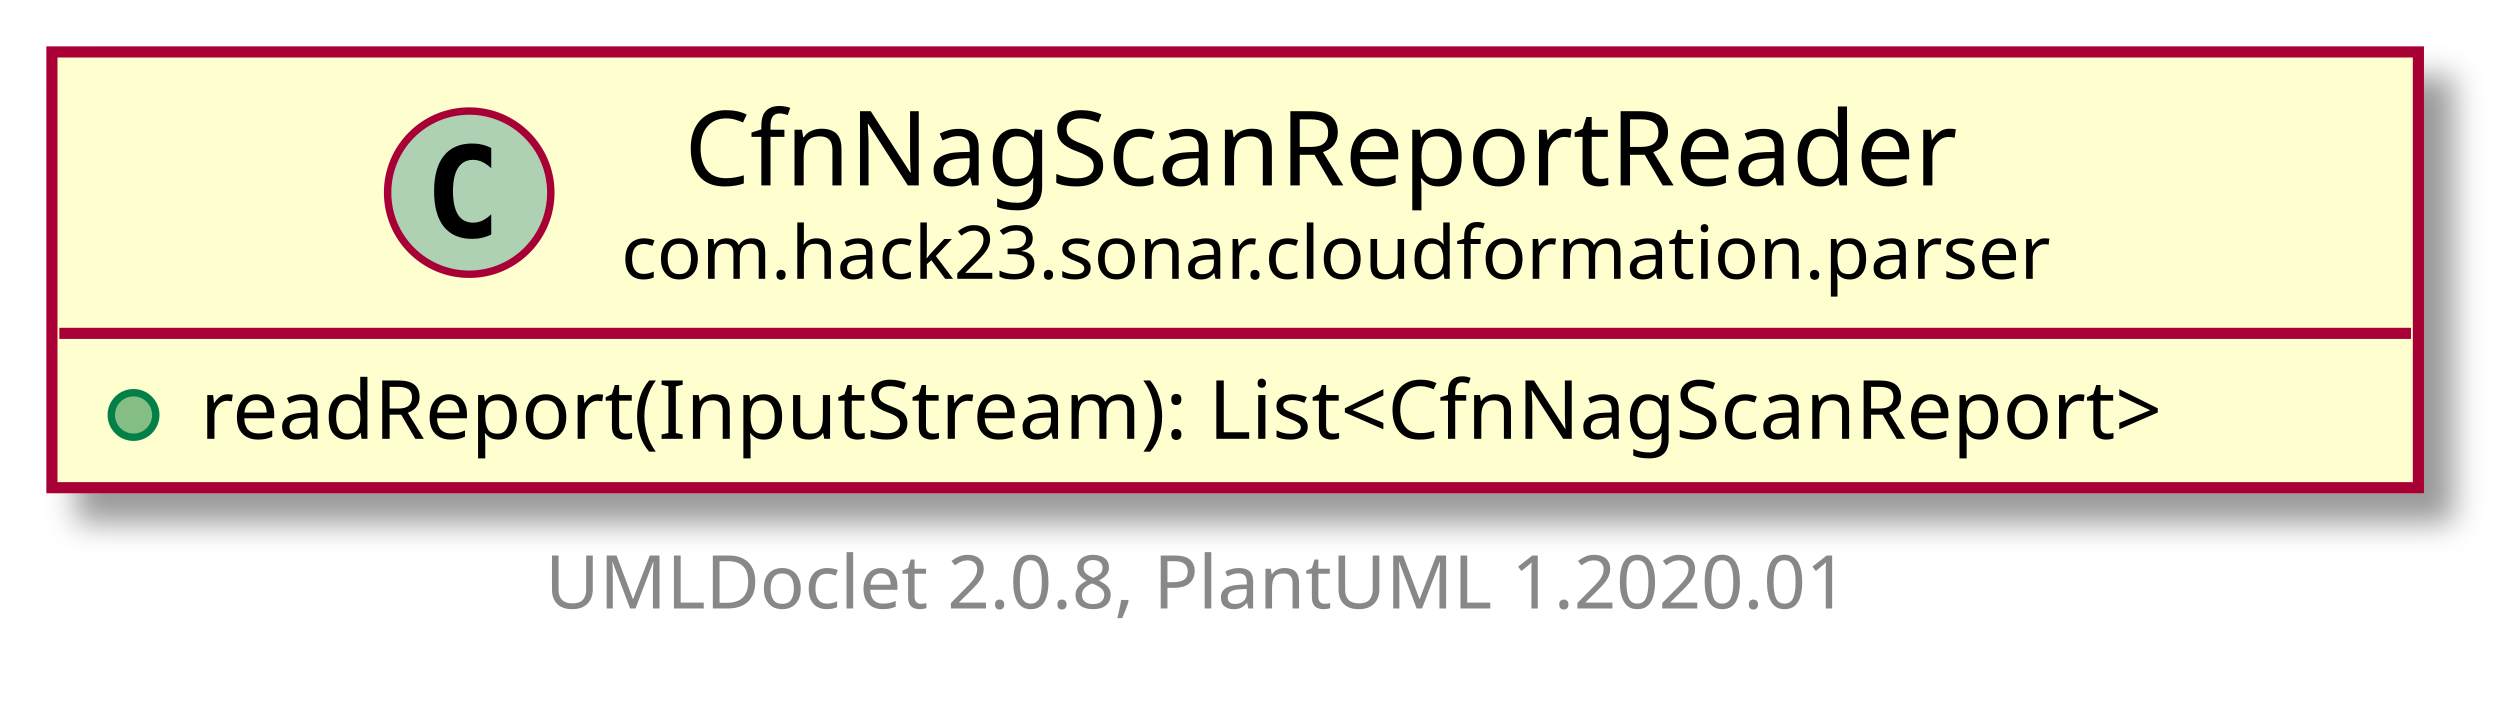
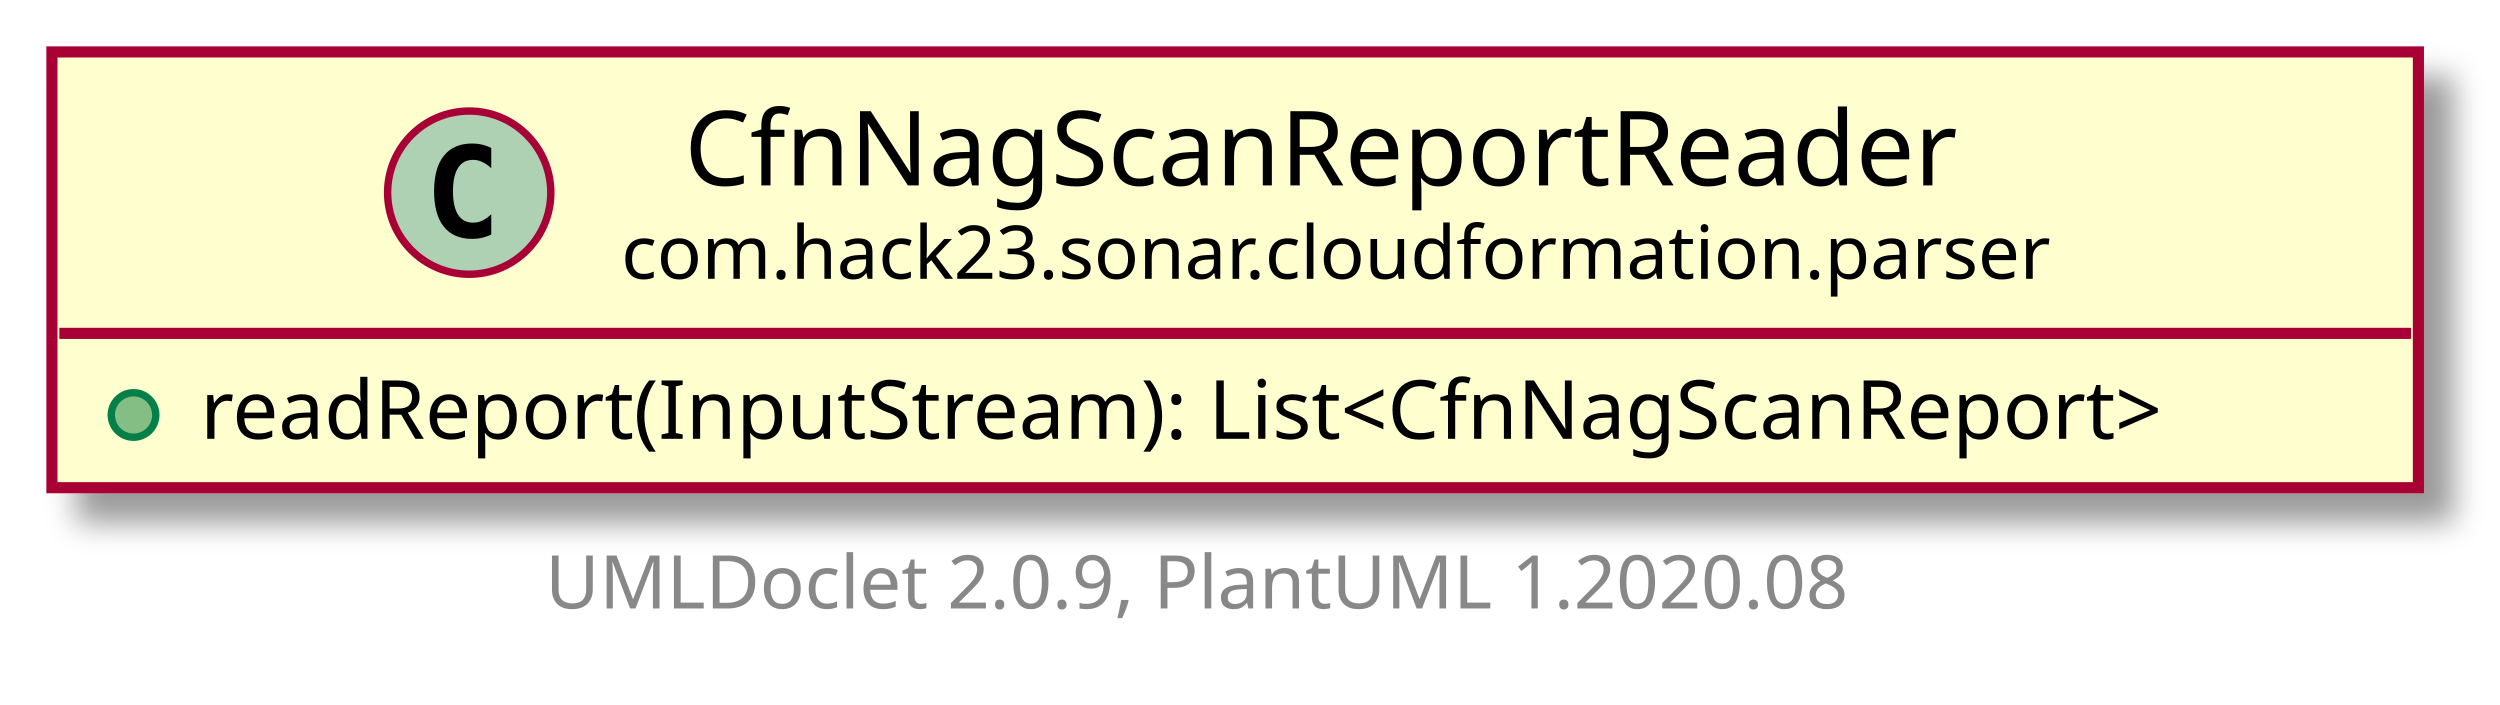
<svg xmlns="http://www.w3.org/2000/svg" xmlns:xlink="http://www.w3.org/1999/xlink" contentScriptType="application/ecmascript" contentStyleType="text/css" height="95px" preserveAspectRatio="none" style="width:337px;height:95px;" version="1.1" viewBox="0 0 337 95" width="337px" zoomAndPan="magnify">
  <defs>
-     <filter height="300%" id="f16m5qtrbjbx60" width="300%" x="-1" y="-1">
+     <filter height="300%" id="f8p5vhbtp2qsg" width="300%" x="-1" y="-1">
      <feGaussianBlur result="blurOut" stdDeviation="2.0" />
      <feColorMatrix in="blurOut" result="blurOut2" type="matrix" values="0 0 0 0 0 0 0 0 0 0 0 0 0 0 0 0 0 0 .4 0" />
      <feOffset dx="4.0" dy="4.0" in="blurOut2" result="blurOut3" />
      <feBlend in="SourceGraphic" in2="blurOut3" mode="normal" />
    </filter>
  </defs>
  <g>
    <a href="CfnNagScanReportReader.html" target="_top" title="CfnNagScanReportReader.html" xlink:actuate="onRequest" xlink:href="CfnNagScanReportReader.html" xlink:show="new" xlink:title="CfnNagScanReportReader.html" xlink:type="simple">
-       <rect fill="#FEFECE" filter="url(#f16m5qtrbjbx60)" height="58.742" id="com.hack23.sonar.cloudformation.parser.CfnNagScanReportReader" style="stroke: #A80036; stroke-width: 1.5;" width="319" x="7" y="7" />
+       <rect fill="#FEFECE" filter="url(#f8p5vhbtp2qsg)" height="58.742" id="com.hack23.sonar.cloudformation.parser.CfnNagScanReportReader" style="stroke: #A80036; stroke-width: 1.5;" width="319" x="7" y="7" />
      <ellipse cx="63.25" cy="25.969" fill="#ADD1B2" rx="11" ry="11" style="stroke: #A80036; stroke-width: 1.0;" />
      <path d="M66.219,31.609 Q65.641,31.906 65,32.047 Q64.359,32.203 63.656,32.203 Q61.156,32.203 59.828,30.562 Q58.516,28.906 58.516,25.781 Q58.516,22.656 59.828,21 Q61.156,19.344 63.656,19.344 Q64.359,19.344 65,19.5 Q65.656,19.656 66.219,19.953 L66.219,22.672 Q65.594,22.094 65,21.828 Q64.406,21.547 63.781,21.547 Q62.438,21.547 61.75,22.625 Q61.062,23.688 61.062,25.781 Q61.062,27.875 61.75,28.953 Q62.438,30.016 63.781,30.016 Q64.406,30.016 65,29.75 Q65.594,29.469 66.219,28.891 L66.219,31.609 Z " />
      <text fill="#000000" font-family="sans-serif" font-size="14" lengthAdjust="spacingAndGlyphs" textLength="181" x="92.25" y="24.995">CfnNagScanReportReader</text>
      <text fill="#000000" font-family="sans-serif" font-size="10" lengthAdjust="spacingAndGlyphs" textLength="198" x="83.75" y="37.579">com.hack23.sonar.cloudformation.parser</text>
      <line style="stroke: #A80036; stroke-width: 1.5;" x1="8" x2="325" y1="44.938" y2="44.938" />
      <ellipse cx="18" cy="55.938" fill="#84BE84" rx="3" ry="3" style="stroke: #038048; stroke-width: 1.0;" />
      <text fill="#000000" font-family="sans-serif" font-size="11" lengthAdjust="spacingAndGlyphs" textLength="293" x="27" y="59.148">readReport(InputStream): List&lt;CfnNagScanReport&gt;</text>
    </a>
-     <text fill="#888888" font-family="sans-serif" font-size="10" lengthAdjust="spacingAndGlyphs" textLength="186" x="73.5" y="82.024">UMLDoclet 2.0.8, PlantUML 1.2020.01</text>
+     <text fill="#888888" font-family="sans-serif" font-size="10" lengthAdjust="spacingAndGlyphs" textLength="186" x="73.5" y="82.024">UMLDoclet 2.0.9, PlantUML 1.2020.08</text>
  </g>
</svg>
